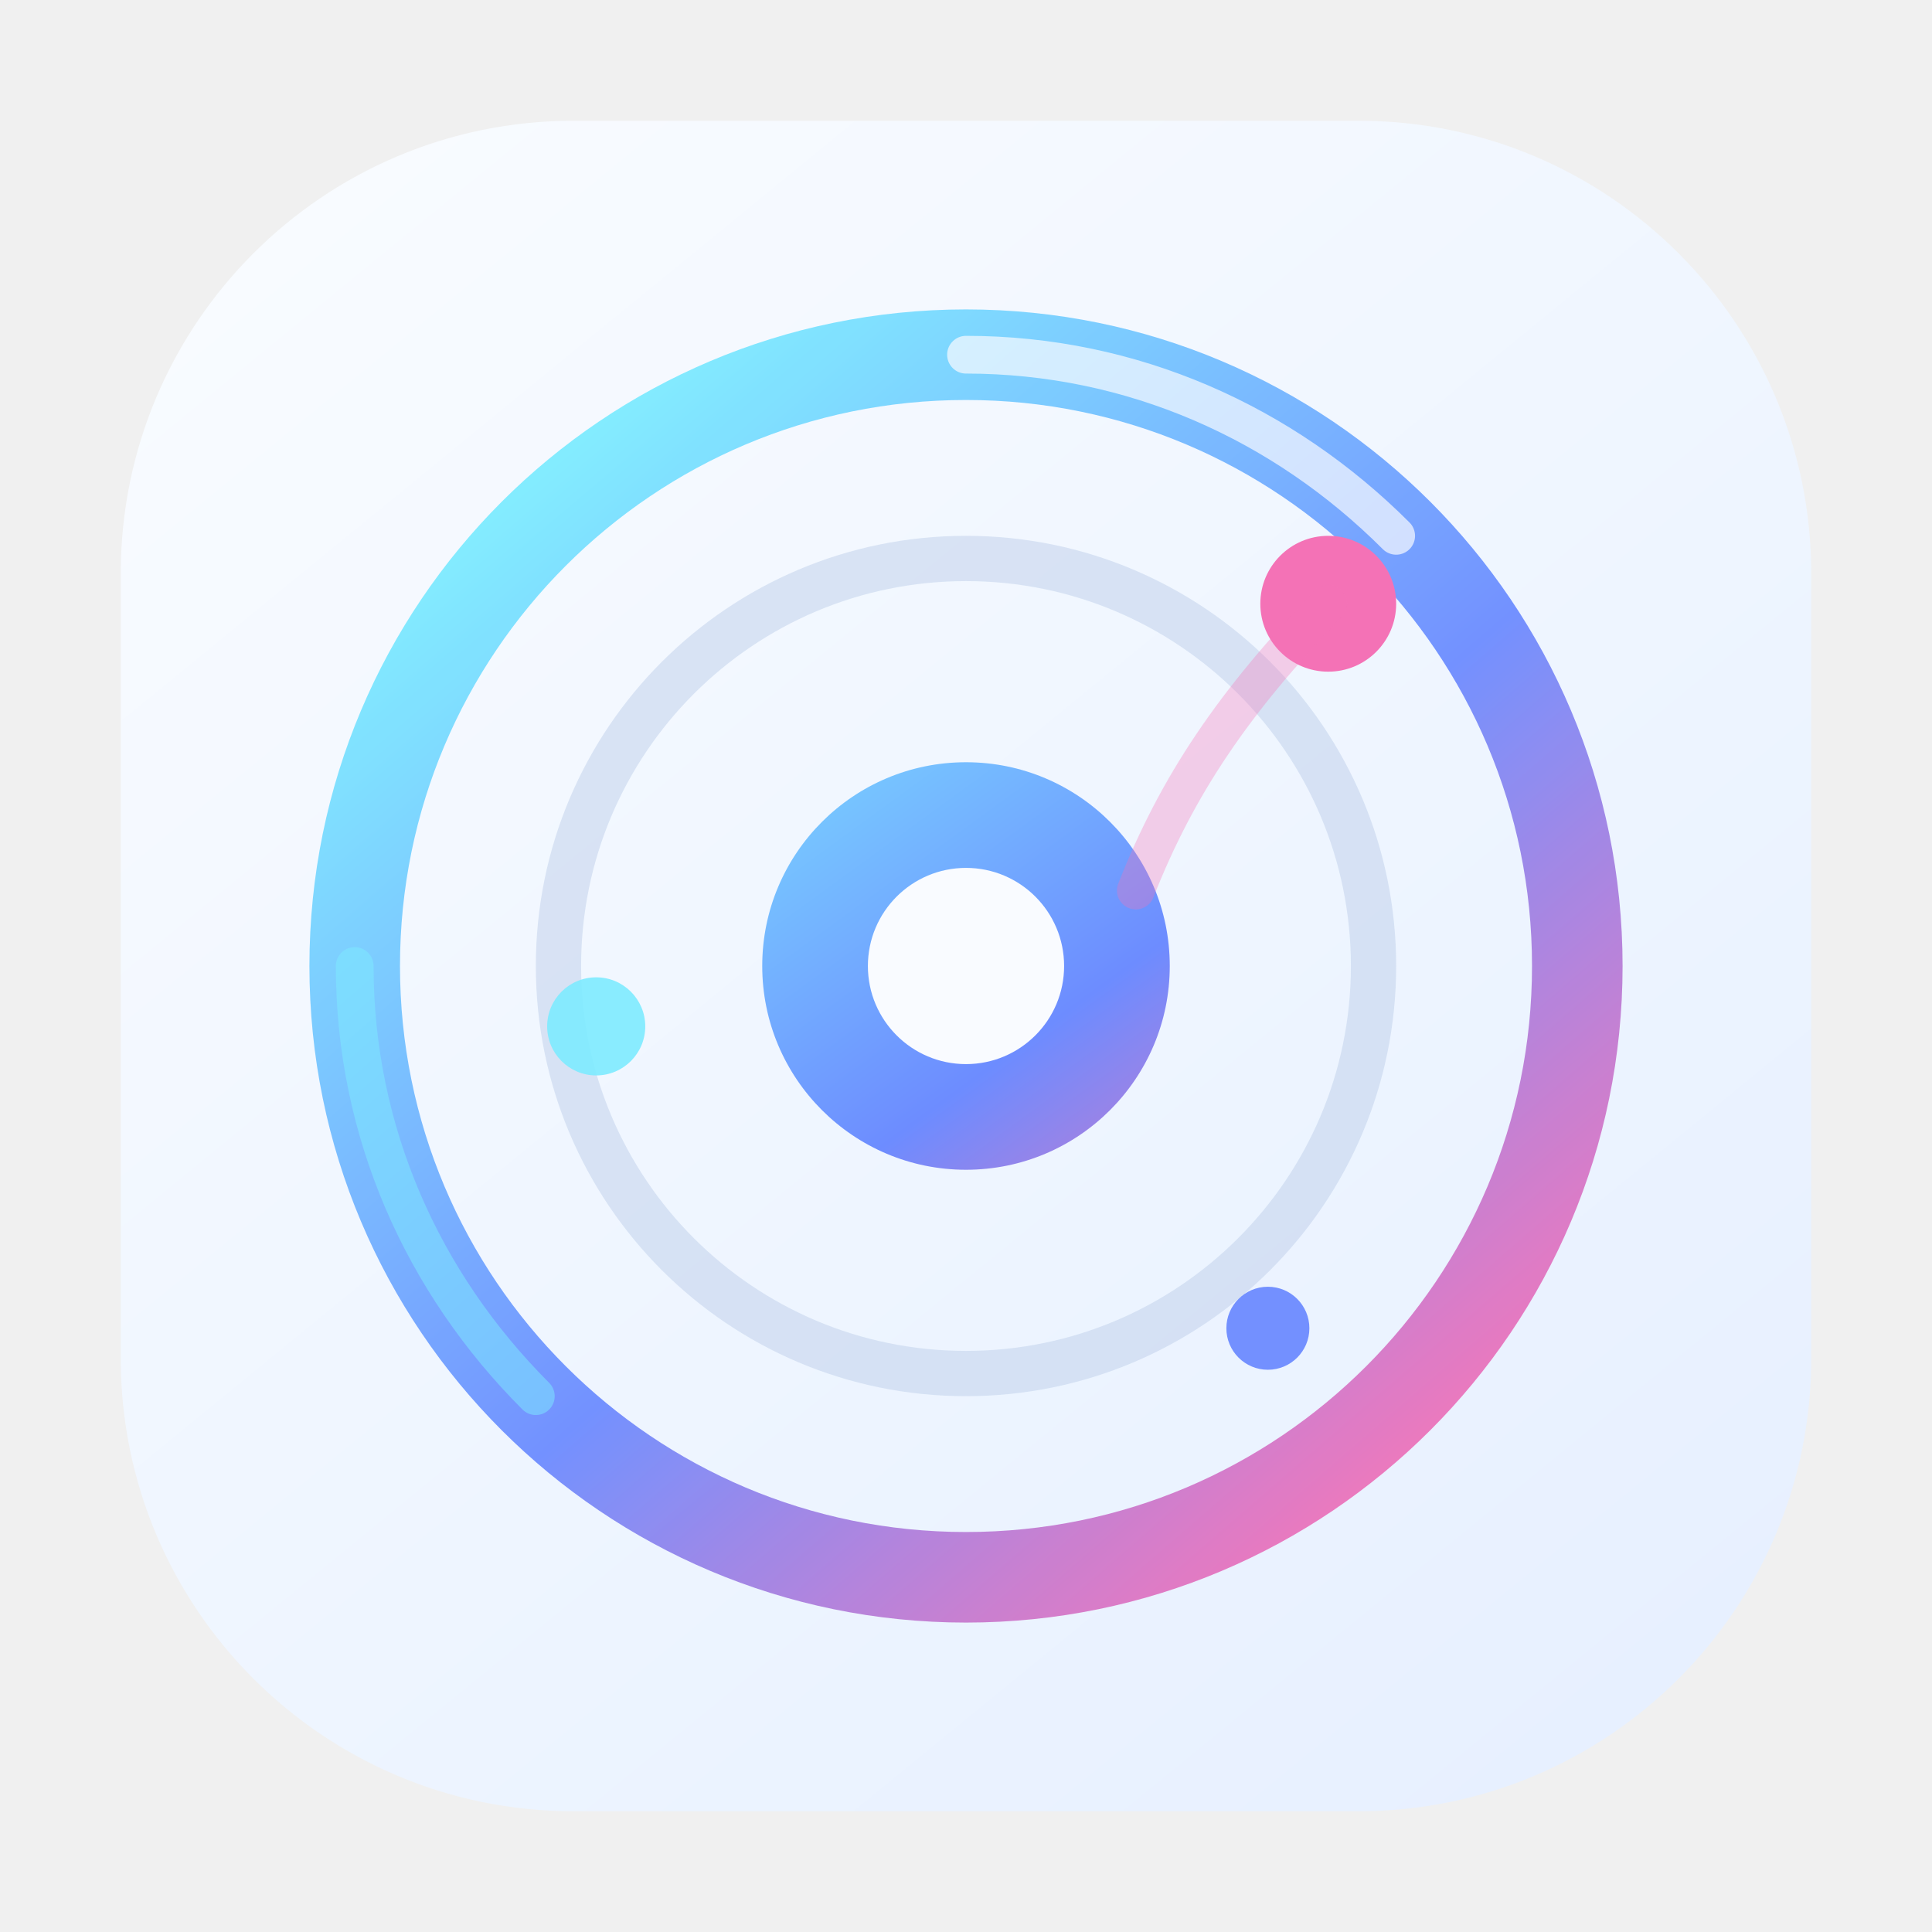
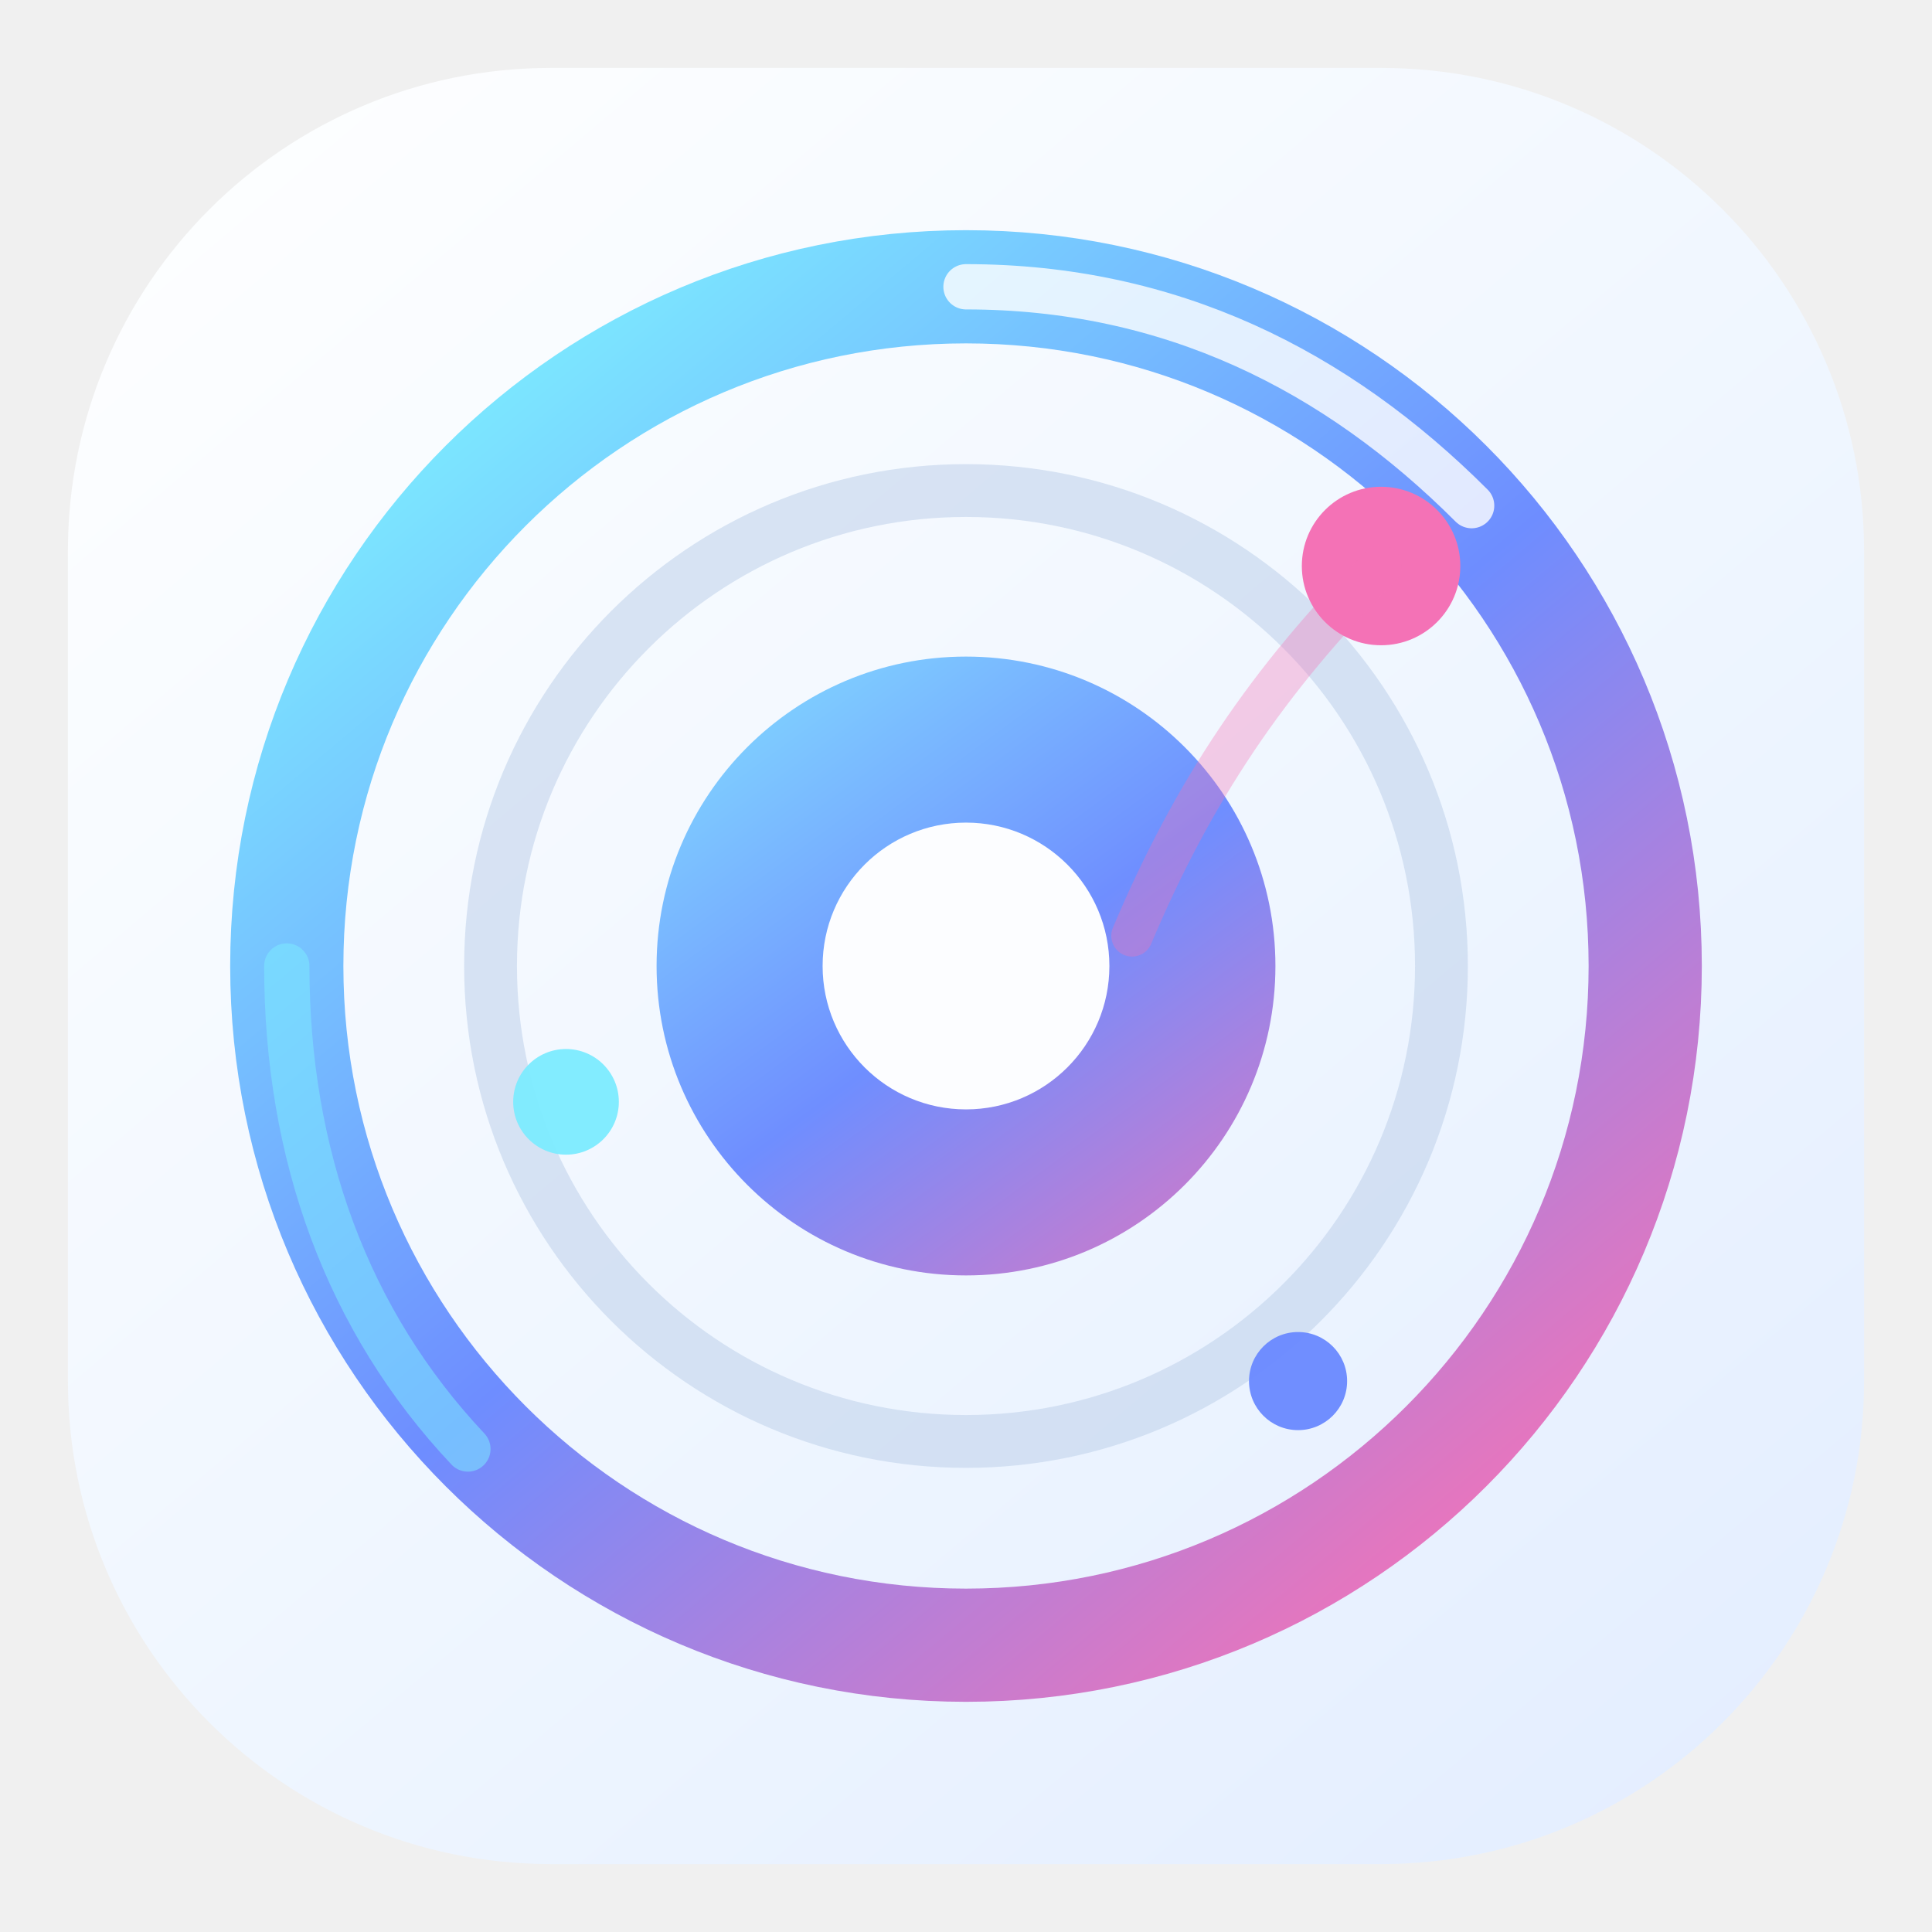
<svg xmlns="http://www.w3.org/2000/svg" width="512" height="512" viewBox="0 0 512 512" fill="none">
  <defs>
-     <linearGradient id="bgA" x1="84" y1="48" x2="424" y2="464" gradientUnits="userSpaceOnUse">
-       <stop stop-color="#F8FBFF" />
-       <stop offset="0.58" stop-color="#EEF5FF" />
-       <stop offset="1" stop-color="#E7F0FF" />
+     <linearGradient id="bgLarge3" x1="66" y1="30" x2="446" y2="480" gradientUnits="userSpaceOnUse">
+       <stop stop-color="#FDFEFF" />
+       <stop offset="0.56" stop-color="#EFF6FF" />
+       <stop offset="1" stop-color="#E4EEFF" />
    </linearGradient>
-     <linearGradient id="ringA" x1="150" y1="120" x2="384" y2="390" gradientUnits="userSpaceOnUse">
-       <stop stop-color="#7DEBFF" />
-       <stop offset="0.55" stop-color="#6D8CFF" />
+     <linearGradient id="ringLarge3" x1="132" y1="92" x2="404" y2="416" gradientUnits="userSpaceOnUse">
+       <stop stop-color="#7BEAFF" />
+       <stop offset="0.5" stop-color="#6D8CFF" />
      <stop offset="1" stop-color="#F472B6" />
    </linearGradient>
-     <linearGradient id="coreA" x1="194" y1="164" x2="328" y2="348" gradientUnits="userSpaceOnUse">
-       <stop stop-color="#7DEBFF" />
-       <stop offset="0.6" stop-color="#6D8CFF" />
+     <linearGradient id="coreLarge3" x1="180" y1="146" x2="340" y2="364" gradientUnits="userSpaceOnUse">
+       <stop stop-color="#86EEFF" />
+       <stop offset="0.52" stop-color="#6F8EFF" />
      <stop offset="1" stop-color="#F472B6" />
    </linearGradient>
  </defs>
-   <rect x="32" y="32" width="448" height="448" rx="120" fill="url(#bgA)" />
-   <circle cx="256" cy="256" r="162" stroke="url(#ringA)" stroke-width="24" opacity="0.95" />
-   <circle cx="256" cy="256" r="108" stroke="#BFD0EA" stroke-width="12" opacity="0.52" />
-   <circle cx="256" cy="256" r="54" fill="url(#coreA)" />
-   <circle cx="256" cy="256" r="26" fill="#F9FBFF" />
-   <path d="M256 94C300 94 340 112 370 142" stroke="#F9FBFF" stroke-width="10" stroke-linecap="round" opacity="0.7" />
-   <path d="M142 370C112 340 94 300 94 256" stroke="#7DEBFF" stroke-width="10" stroke-linecap="round" opacity="0.5" />
-   <circle cx="352" cy="160" r="18" fill="#F472B6" />
-   <circle cx="158" cy="272" r="13" fill="#7DEBFF" opacity="0.9" />
-   <circle cx="336" cy="352" r="11" fill="#6D8CFF" opacity="0.95" />
-   <path d="M352 160C327 186 312 208 301 236" stroke="#F472B6" stroke-width="10" stroke-linecap="round" opacity="0.32" />
+   <rect x="18" y="18" width="476" height="476" rx="128" fill="url(#bgLarge3)" />
+   <circle cx="256" cy="256" r="180" stroke="url(#ringLarge3)" stroke-width="30" opacity="0.99" />
+   <circle cx="256" cy="256" r="126" stroke="#BED1EA" stroke-width="14" opacity="0.56" />
+   <circle cx="256" cy="256" r="82" fill="url(#coreLarge3)" />
+   <circle cx="256" cy="256" r="38" fill="#FCFDFF" />
+   <path d="M256 76C310 76 354 98 390 134" stroke="#FFFFFF" stroke-width="12" stroke-linecap="round" opacity="0.8" />
+   <path d="M124 384C92 350 76 306 76 256" stroke="#7DEBFF" stroke-width="12" stroke-linecap="round" opacity="0.52" />
+   <circle cx="366" cy="150" r="21" fill="#F472B6" />
+   <circle cx="150" cy="292" r="14" fill="#7DEBFF" opacity="0.95" />
+   <circle cx="344" cy="366" r="13" fill="#6D8CFF" opacity="0.98" />
+   <path d="M366 150C336 180 316 210 300 248" stroke="#F472B6" stroke-width="11" stroke-linecap="round" opacity="0.34" />
</svg>
